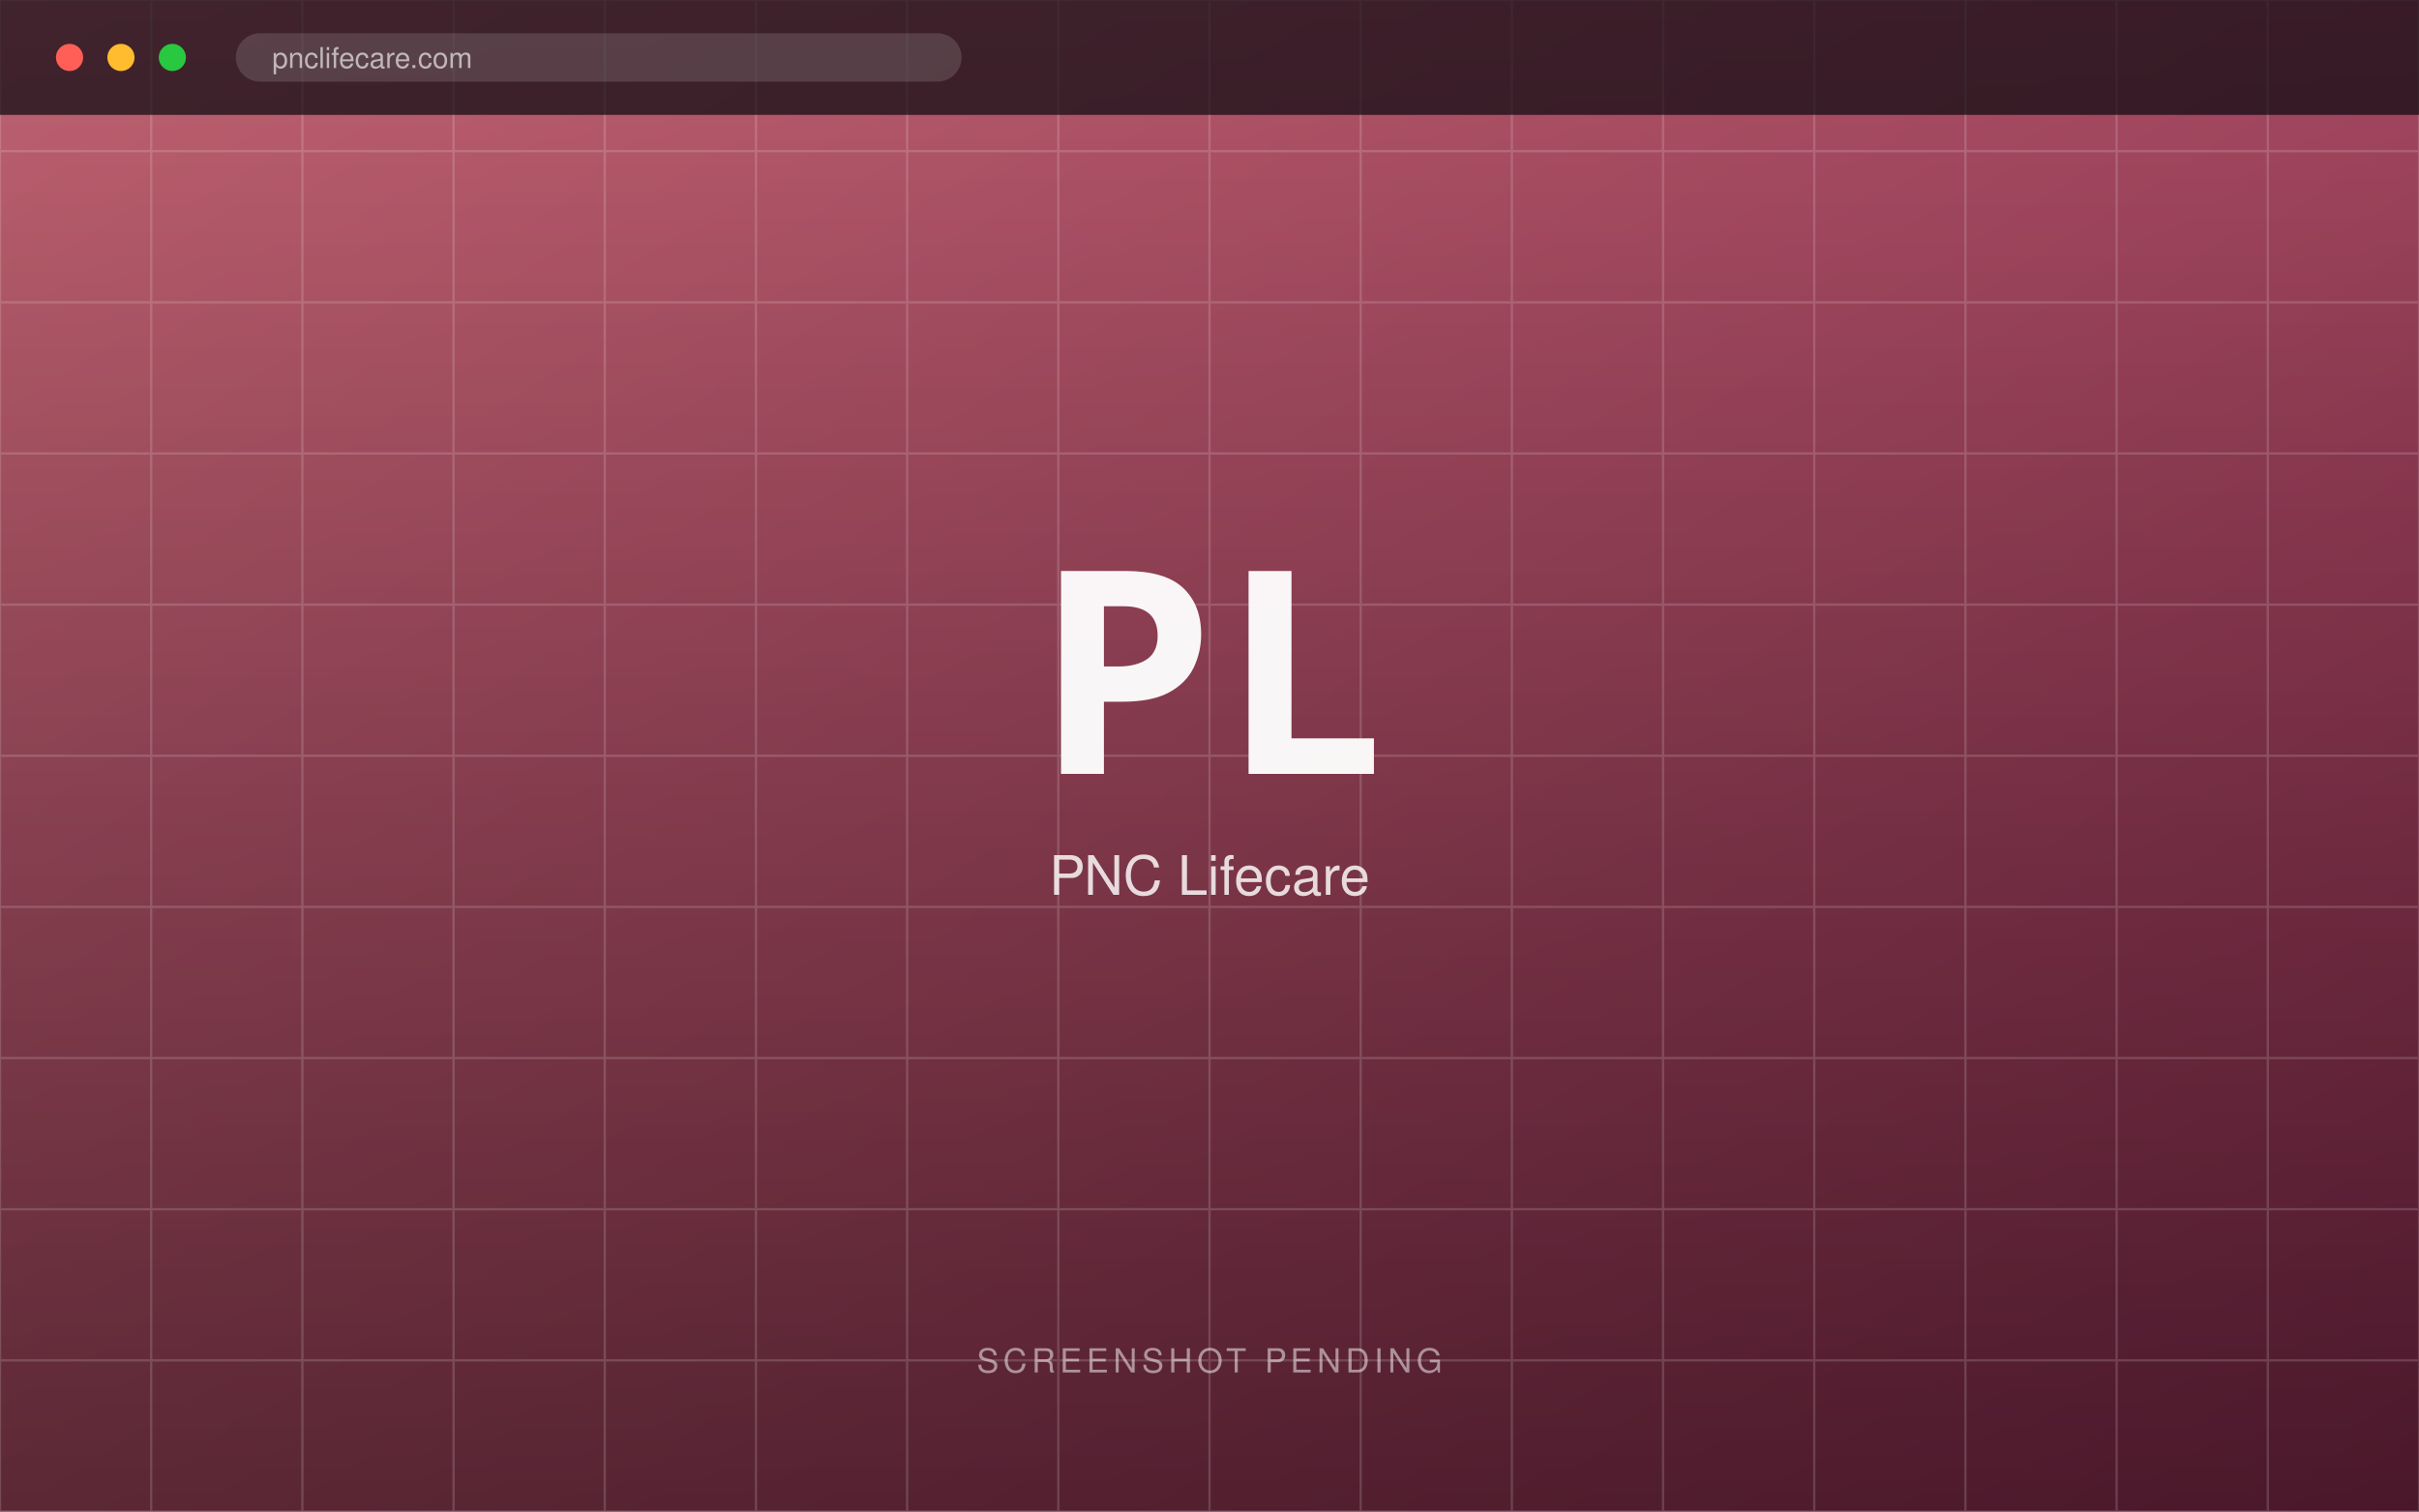
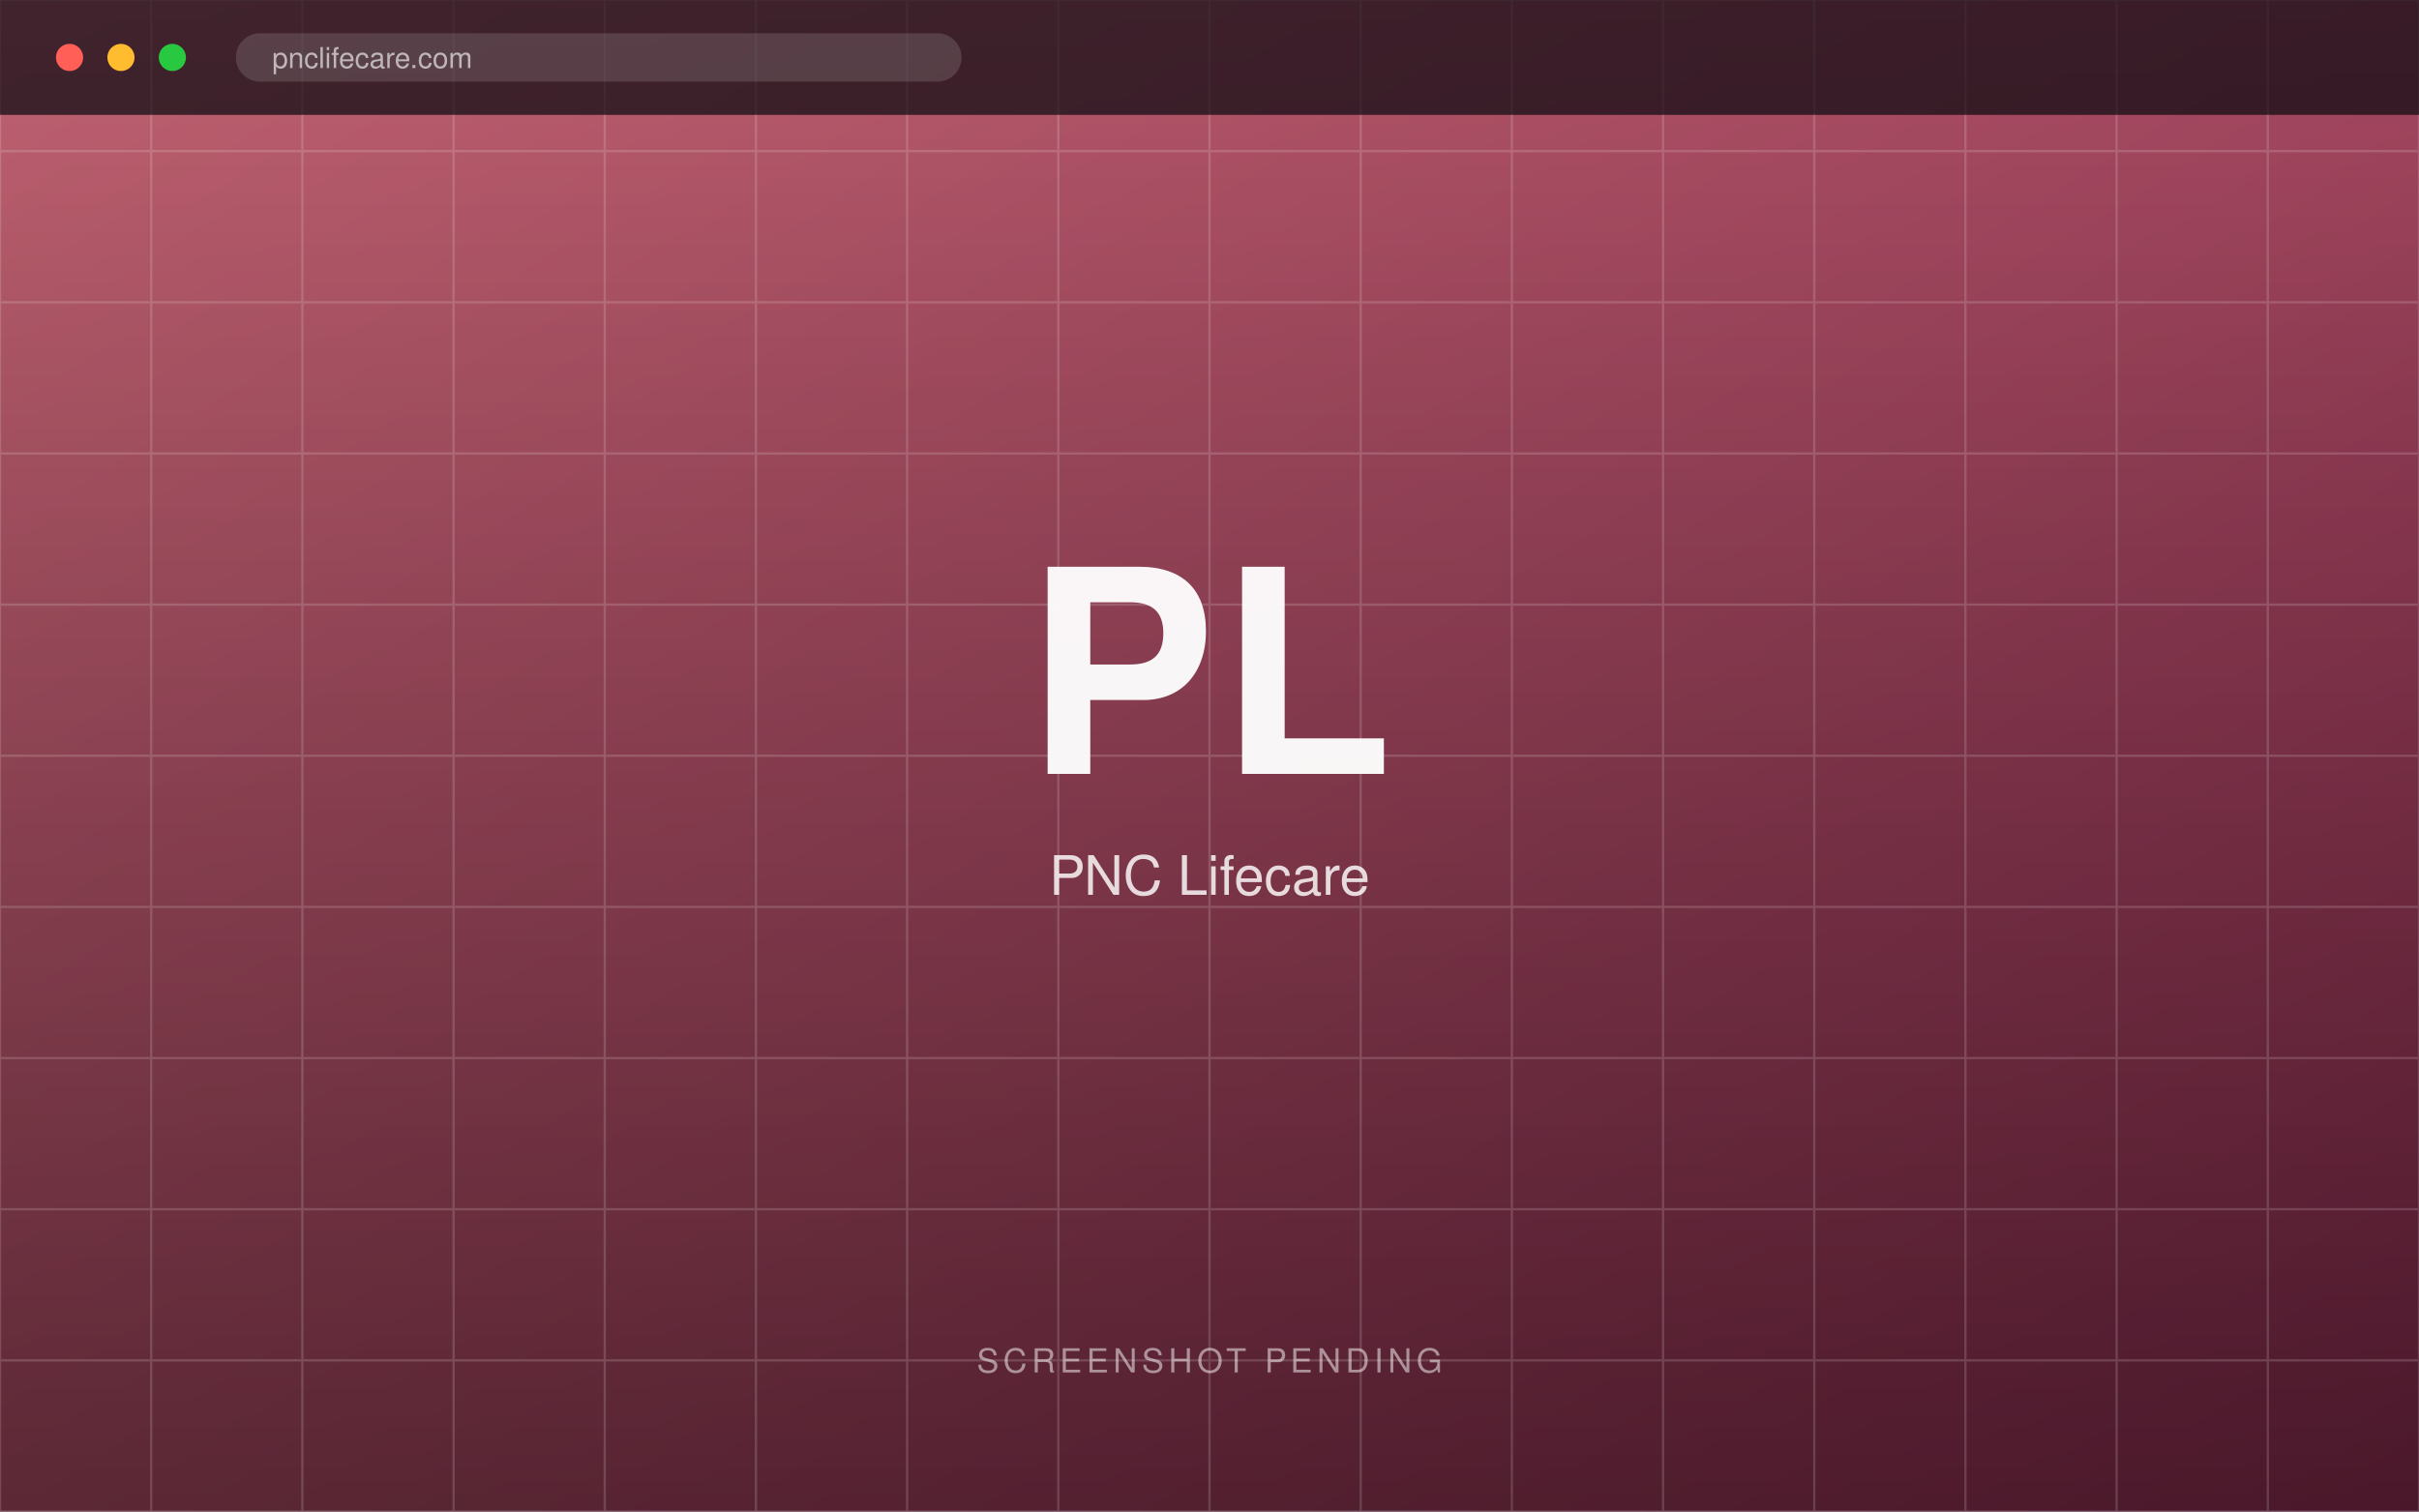
<svg xmlns="http://www.w3.org/2000/svg" viewBox="0 0 1600 1000" width="1600" height="1000" role="img" aria-label="PNC Lifecare">
  <defs>
    <linearGradient id="g" x1="0" y1="0" x2="1" y2="1">
      <stop offset="0%" stop-color="#E2707F" stop-opacity=".85" />
      <stop offset="100%" stop-color="#8C2B4E" stop-opacity=".95" />
    </linearGradient>
    <linearGradient id="v" x1="0" y1="0" x2="0" y2="1">
      <stop offset="0%" stop-color="#000" stop-opacity="0" />
      <stop offset="100%" stop-color="#000" stop-opacity=".45" />
    </linearGradient>
  </defs>
  <rect width="1600" height="1000" fill="#101C2E" />
  <rect x="0" y="0" width="1600" height="1000" fill="url(#g)" />
  <rect x="0" y="0" width="1600" height="1000" fill="url(#v)" />
  <g opacity=".16" stroke="#fff" stroke-width="1.5">
    <line x1="0" y1="0" x2="1600" y2="0" />
    <line x1="0" y1="100" x2="1600" y2="100" />
    <line x1="0" y1="200" x2="1600" y2="200" />
    <line x1="0" y1="300" x2="1600" y2="300" />
    <line x1="0" y1="400" x2="1600" y2="400" />
    <line x1="0" y1="500" x2="1600" y2="500" />
    <line x1="0" y1="600" x2="1600" y2="600" />
    <line x1="0" y1="700" x2="1600" y2="700" />
    <line x1="0" y1="800" x2="1600" y2="800" />
    <line x1="0" y1="900" x2="1600" y2="900" />
    <line x1="0" y1="1000" x2="1600" y2="1000" />
    <line x1="0" y1="0" x2="0" y2="1000" />
    <line x1="100" y1="0" x2="100" y2="1000" />
    <line x1="200" y1="0" x2="200" y2="1000" />
    <line x1="300" y1="0" x2="300" y2="1000" />
    <line x1="400" y1="0" x2="400" y2="1000" />
    <line x1="500" y1="0" x2="500" y2="1000" />
    <line x1="600" y1="0" x2="600" y2="1000" />
    <line x1="700" y1="0" x2="700" y2="1000" />
    <line x1="800" y1="0" x2="800" y2="1000" />
    <line x1="900" y1="0" x2="900" y2="1000" />
    <line x1="1000" y1="0" x2="1000" y2="1000" />
    <line x1="1100" y1="0" x2="1100" y2="1000" />
    <line x1="1200" y1="0" x2="1200" y2="1000" />
    <line x1="1300" y1="0" x2="1300" y2="1000" />
    <line x1="1400" y1="0" x2="1400" y2="1000" />
    <line x1="1500" y1="0" x2="1500" y2="1000" />
    <line x1="1600" y1="0" x2="1600" y2="1000" />
  </g>
  <rect x="0" y="0" width="1600" height="76" fill="#04060C" opacity=".68" />
  <circle cx="46" cy="38" r="9" fill="#FF5F57" />
  <circle cx="80" cy="38" r="9" fill="#FEBC2E" />
  <circle cx="114" cy="38" r="9" fill="#28C840" />
  <rect x="156" y="22" width="480" height="32" rx="16" fill="#fff" opacity=".14" />
-   <text x="180" y="45" font-family="'Chakra Petch',Helvetica,Arial,sans-serif" font-size="19" fill="#fff" opacity=".62">pnclifecare.com</text>
-   <text x="800" y="512" text-anchor="middle" font-family="'Big Shoulders Display',Haettenschweiler,'Arial Narrow',sans-serif" font-size="188" font-weight="700" fill="#fff" opacity=".95" letter-spacing="6">PL</text>
-   <text x="800" y="592" text-anchor="middle" font-family="'Chakra Petch',Helvetica,Arial,sans-serif" font-size="36" font-weight="500" fill="#fff" opacity=".82">PNC Lifecare</text>
-   <text x="800" y="908" text-anchor="middle" font-family="'Chakra Petch',Helvetica,Arial,sans-serif" font-size="22" fill="#fff" opacity=".5" letter-spacing="3">SCREENSHOT PENDING</text>
+   <text x="180" y="45" font-family="Archivo,Helvetica,Arial,sans-serif" font-size="19" fill="#fff" opacity=".62">pnclifecare.com</text>
+   <text x="800" y="512" text-anchor="middle" font-family="Archivo,Helvetica,Arial,sans-serif" font-size="188" font-weight="700" fill="#fff" opacity=".95" letter-spacing="6">PL</text>
+   <text x="800" y="592" text-anchor="middle" font-family="Archivo,Helvetica,Arial,sans-serif" font-size="36" font-weight="500" fill="#fff" opacity=".82">PNC Lifecare</text>
+   <text x="800" y="908" text-anchor="middle" font-family="Archivo,Helvetica,Arial,sans-serif" font-size="22" fill="#fff" opacity=".5" letter-spacing="3">SCREENSHOT PENDING</text>
</svg>
